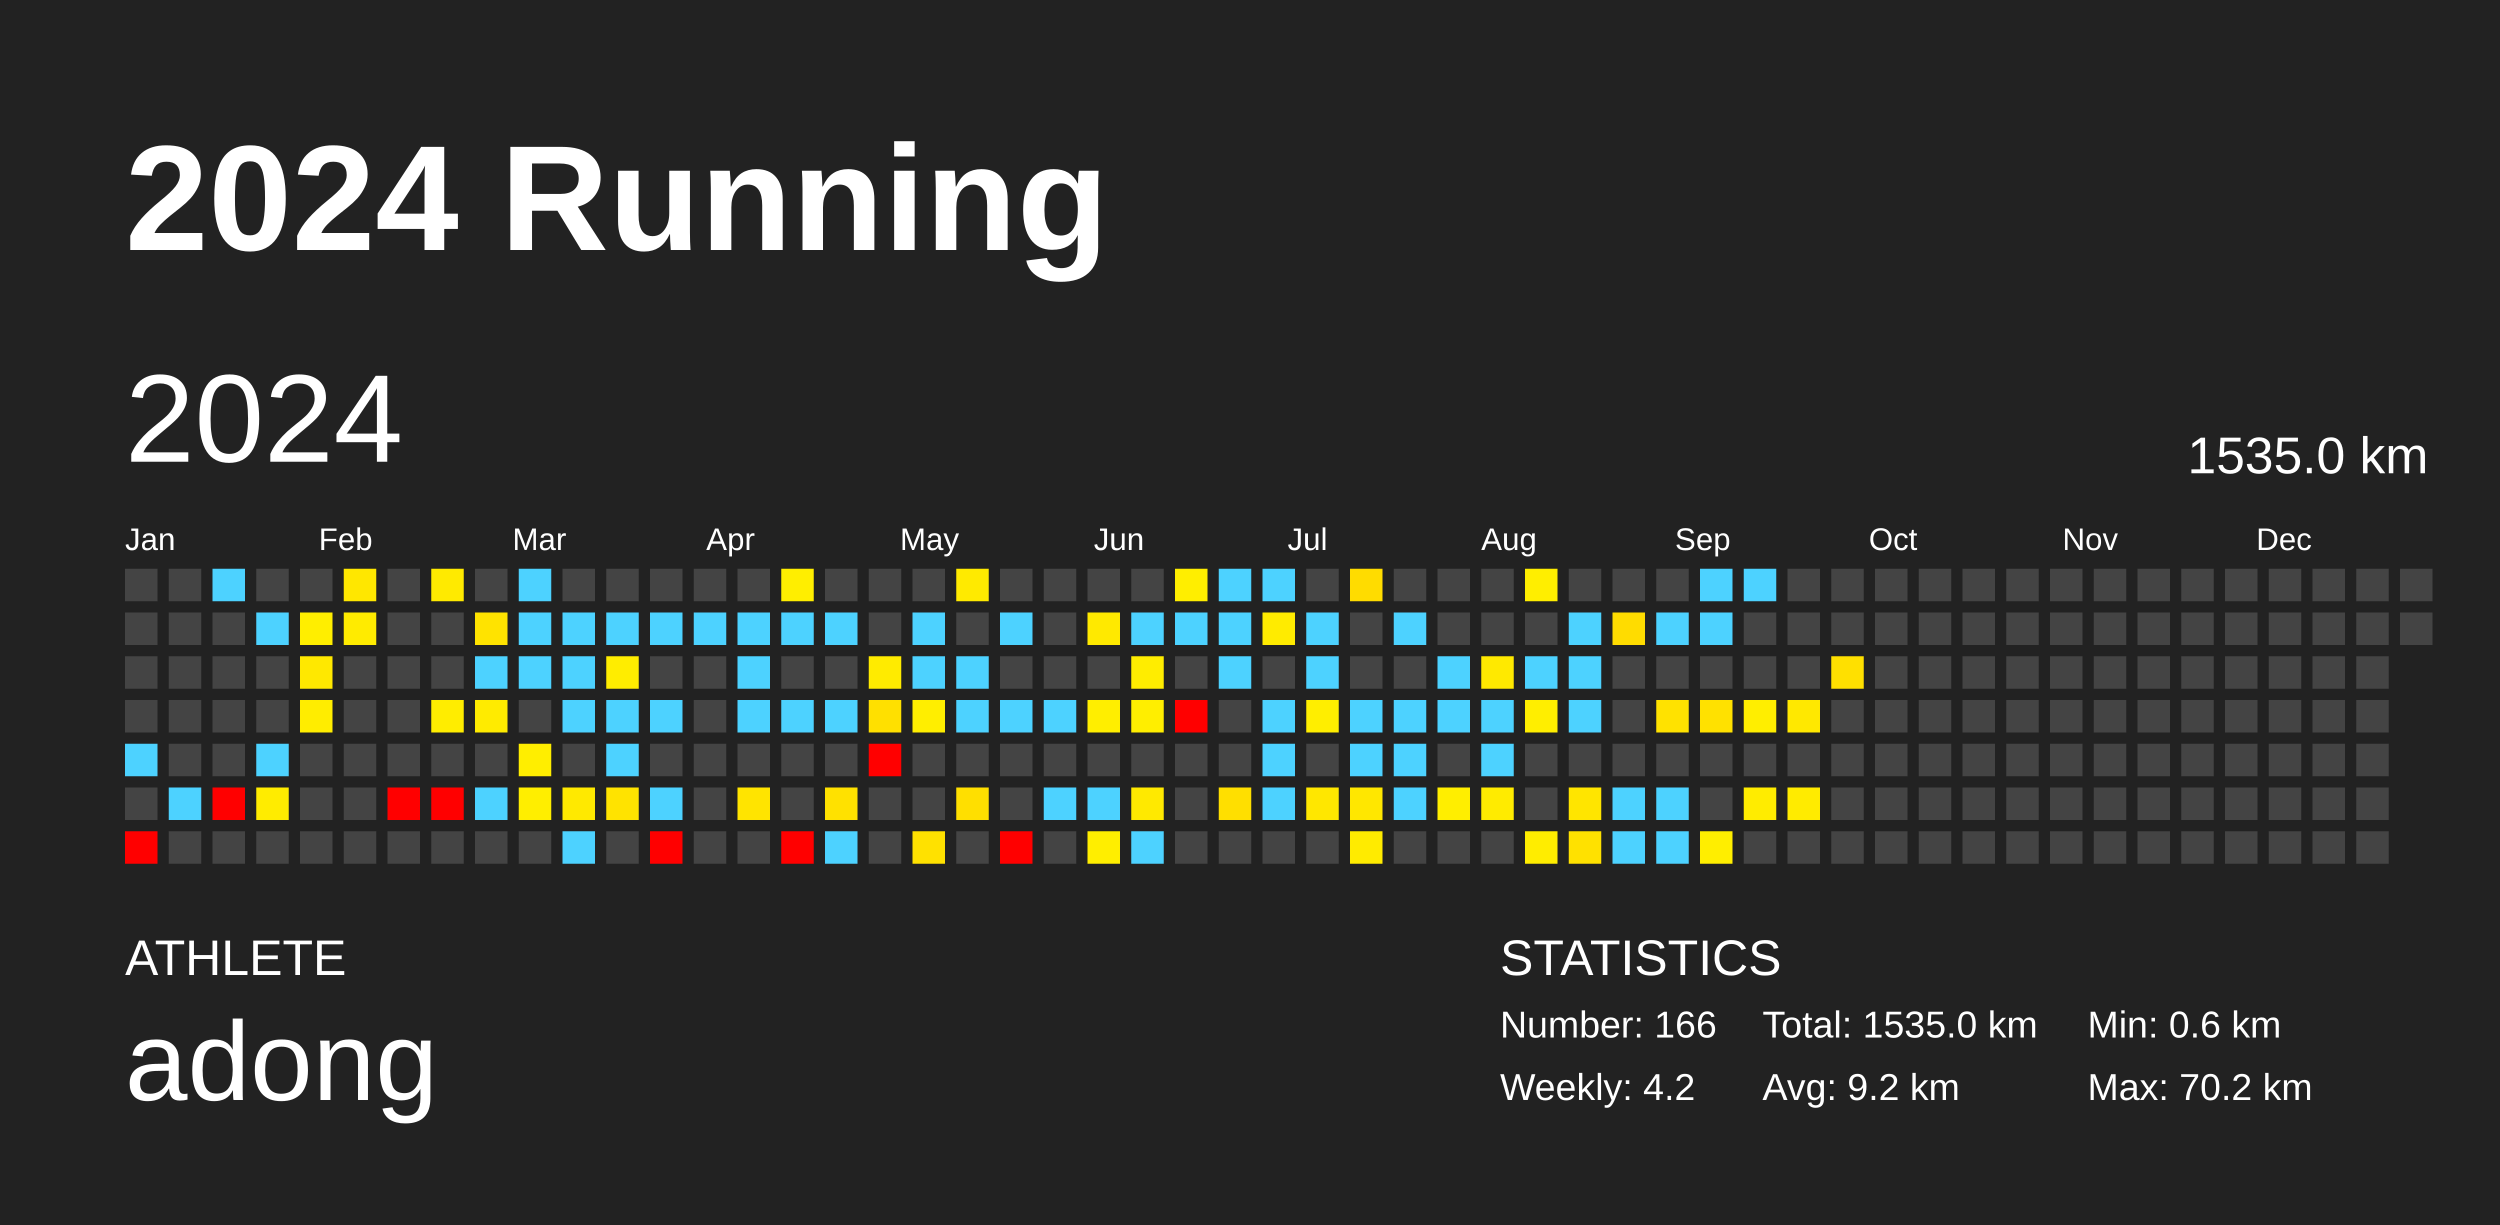
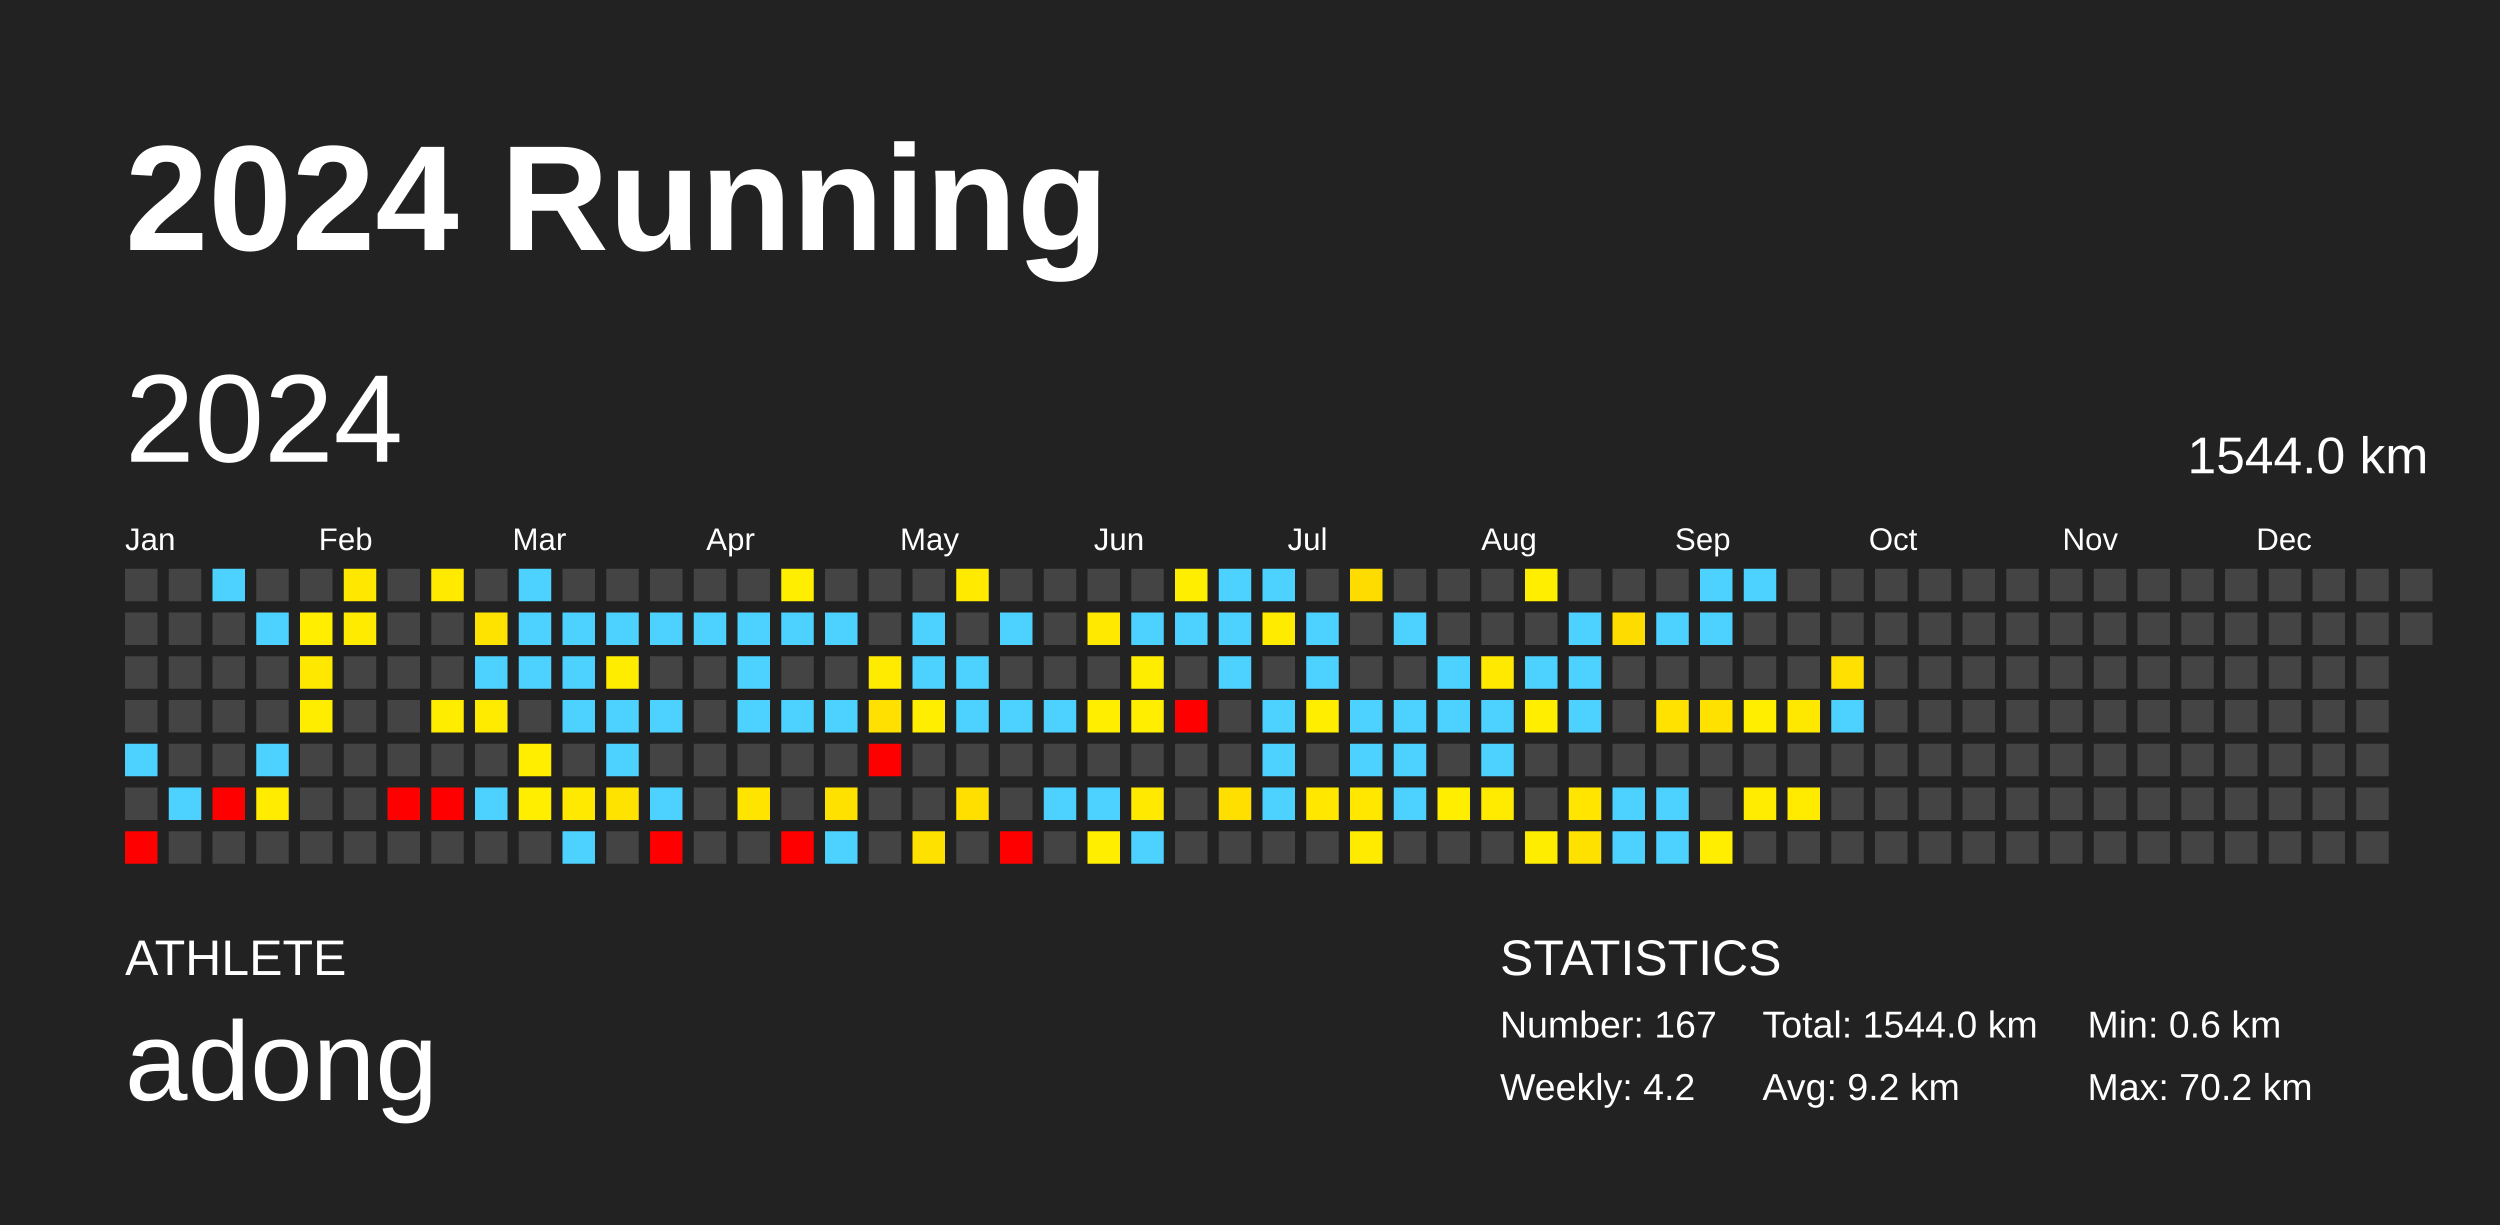
<svg xmlns="http://www.w3.org/2000/svg" baseProfile="full" height="98mm" version="1.1" viewBox="0,0,200,98" width="200mm">
  <defs />
  <rect fill="#222222" height="98" width="200" x="0" y="0" />
  <text fill="#FFFFFF" style="font-size:12px; font-family:Arial; font-weight:bold;" x="10" y="20">2024 Running</text>
  <text fill="#FFFFFF" style="font-size:4px; font-family:Arial" x="10" y="78">ATHLETE</text>
  <text fill="#FFFFFF" style="font-size:9px; font-family:Arial" x="10" y="88">adong</text>
  <text fill="#FFFFFF" style="font-size:4px; font-family:Arial" x="120" y="78">STATISTICS</text>
-   <text fill="#FFFFFF" style="font-size:3px; font-family:Arial" x="120" y="83">Number: 166</text>
+   <text fill="#FFFFFF" style="font-size:3px; font-family:Arial" x="120" y="83">Number: 167</text>
  <text fill="#FFFFFF" style="font-size:3px; font-family:Arial" x="120" y="88">Weekly: 4.2</text>
-   <text fill="#FFFFFF" style="font-size:3px; font-family:Arial" x="141" y="83">Total: 1535.0 km</text>
+   <text fill="#FFFFFF" style="font-size:3px; font-family:Arial" x="141" y="83">Total: 1544.0 km</text>
  <text fill="#FFFFFF" style="font-size:3px; font-family:Arial" x="141" y="88">Avg: 9.2 km</text>
  <text fill="#FFFFFF" style="font-size:3px; font-family:Arial" x="167" y="83">Min: 0.6 km</text>
  <text fill="#FFFFFF" style="font-size:3px; font-family:Arial" x="167" y="88">Max: 70.2 km</text>
  <text dominant-baseline="hanging" fill="#FFFFFF" style="font-size:10.0px; font-family:Arial;" x="10" y="30">2024</text>
-   <text dominant-baseline="hanging" fill="#FFFFFF" style="font-size:4.125px; font-family:Arial;" x="175" y="35">1535.0 km</text>
+   <text dominant-baseline="hanging" fill="#FFFFFF" style="font-size:4.125px; font-family:Arial;" x="175" y="35">1544.0 km</text>
  <text fill="#FFFFFF" style="font-size:2.5px; font-family:Arial" x="10.0" y="44">Jan</text>
  <text fill="#FFFFFF" style="font-size:2.5px; font-family:Arial" x="25.5" y="44">Feb</text>
  <text fill="#FFFFFF" style="font-size:2.5px; font-family:Arial" x="41.0" y="44">Mar</text>
  <text fill="#FFFFFF" style="font-size:2.5px; font-family:Arial" x="56.5" y="44">Apr</text>
  <text fill="#FFFFFF" style="font-size:2.5px; font-family:Arial" x="72.0" y="44">May</text>
  <text fill="#FFFFFF" style="font-size:2.5px; font-family:Arial" x="87.5" y="44">Jun</text>
  <text fill="#FFFFFF" style="font-size:2.5px; font-family:Arial" x="103.0" y="44">Jul</text>
  <text fill="#FFFFFF" style="font-size:2.5px; font-family:Arial" x="118.5" y="44">Aug</text>
  <text fill="#FFFFFF" style="font-size:2.5px; font-family:Arial" x="134.0" y="44">Sep</text>
  <text fill="#FFFFFF" style="font-size:2.5px; font-family:Arial" x="149.5" y="44">Oct</text>
  <text fill="#FFFFFF" style="font-size:2.5px; font-family:Arial" x="165.0" y="44">Nov</text>
  <text fill="#FFFFFF" style="font-size:2.5px; font-family:Arial" x="180.5" y="44">Dec</text>
  <rect fill="#444444" height="2.6" width="2.6" x="10.0" y="45.5" />
  <rect fill="#444444" height="2.6" width="2.6" x="10.0" y="49.0" />
  <rect fill="#444444" height="2.6" width="2.6" x="10.0" y="52.5" />
  <rect fill="#444444" height="2.6" width="2.6" x="10.0" y="56.0" />
  <rect fill="#4dd2ff" height="2.6" width="2.6" x="10.0" y="59.5" />
  <rect fill="#444444" height="2.6" width="2.6" x="10.0" y="63.0" />
  <rect fill="red" height="2.6" width="2.6" x="10.0" y="66.5" />
  <rect fill="#444444" height="2.6" width="2.6" x="13.5" y="45.5" />
  <rect fill="#444444" height="2.6" width="2.6" x="13.5" y="49.0" />
  <rect fill="#444444" height="2.6" width="2.6" x="13.5" y="52.5" />
  <rect fill="#444444" height="2.6" width="2.6" x="13.5" y="56.0" />
  <rect fill="#444444" height="2.6" width="2.6" x="13.5" y="59.5" />
  <rect fill="#4dd2ff" height="2.6" width="2.6" x="13.5" y="63.0" />
  <rect fill="#444444" height="2.6" width="2.6" x="13.5" y="66.5" />
  <rect fill="#4dd2ff" height="2.6" width="2.6" x="17.0" y="45.5" />
  <rect fill="#444444" height="2.6" width="2.6" x="17.0" y="49.0" />
  <rect fill="#444444" height="2.6" width="2.6" x="17.0" y="52.5" />
  <rect fill="#444444" height="2.6" width="2.6" x="17.0" y="56.0" />
  <rect fill="#444444" height="2.6" width="2.6" x="17.0" y="59.5" />
  <rect fill="red" height="2.6" width="2.6" x="17.0" y="63.0" />
  <rect fill="#444444" height="2.6" width="2.6" x="17.0" y="66.5" />
  <rect fill="#444444" height="2.6" width="2.6" x="20.5" y="45.5" />
  <rect fill="#4dd2ff" height="2.6" width="2.6" x="20.5" y="49.0" />
  <rect fill="#444444" height="2.6" width="2.6" x="20.5" y="52.5" />
  <rect fill="#444444" height="2.6" width="2.6" x="20.5" y="56.0" />
  <rect fill="#4dd2ff" height="2.6" width="2.6" x="20.5" y="59.5" />
  <rect fill="#ffec00" height="2.6" width="2.6" x="20.5" y="63.0" />
  <rect fill="#444444" height="2.6" width="2.6" x="20.5" y="66.5" />
  <rect fill="#444444" height="2.6" width="2.6" x="24.0" y="45.5" />
  <rect fill="#ffee00" height="2.6" width="2.6" x="24.0" y="49.0" />
  <rect fill="#ffe800" height="2.6" width="2.6" x="24.0" y="52.5" />
  <rect fill="#ffed00" height="2.6" width="2.6" x="24.0" y="56.0" />
  <rect fill="#444444" height="2.6" width="2.6" x="24.0" y="59.5" />
  <rect fill="#444444" height="2.6" width="2.6" x="24.0" y="63.0" />
  <rect fill="#444444" height="2.6" width="2.6" x="24.0" y="66.5" />
  <rect fill="#ffe700" height="2.6" width="2.6" x="27.5" y="45.5" />
  <rect fill="#ffeb00" height="2.6" width="2.6" x="27.5" y="49.0" />
  <rect fill="#444444" height="2.6" width="2.6" x="27.5" y="52.5" />
  <rect fill="#444444" height="2.6" width="2.6" x="27.5" y="56.0" />
  <rect fill="#444444" height="2.6" width="2.6" x="27.5" y="59.5" />
  <rect fill="#444444" height="2.6" width="2.6" x="27.5" y="63.0" />
  <rect fill="#444444" height="2.6" width="2.6" x="27.5" y="66.5" />
  <rect fill="#444444" height="2.6" width="2.6" x="31.0" y="45.5" />
  <rect fill="#444444" height="2.6" width="2.6" x="31.0" y="49.0" />
  <rect fill="#444444" height="2.6" width="2.6" x="31.0" y="52.5" />
  <rect fill="#444444" height="2.6" width="2.6" x="31.0" y="56.0" />
  <rect fill="#444444" height="2.6" width="2.6" x="31.0" y="59.5" />
  <rect fill="red" height="2.6" width="2.6" x="31.0" y="63.0" />
  <rect fill="#444444" height="2.6" width="2.6" x="31.0" y="66.5" />
  <rect fill="#ffea00" height="2.6" width="2.6" x="34.5" y="45.5" />
  <rect fill="#444444" height="2.6" width="2.6" x="34.5" y="49.0" />
  <rect fill="#444444" height="2.6" width="2.6" x="34.5" y="52.5" />
  <rect fill="#ffed00" height="2.6" width="2.6" x="34.5" y="56.0" />
  <rect fill="#444444" height="2.6" width="2.6" x="34.5" y="59.5" />
  <rect fill="red" height="2.6" width="2.6" x="34.5" y="63.0" />
  <rect fill="#444444" height="2.6" width="2.6" x="34.5" y="66.5" />
  <rect fill="#444444" height="2.6" width="2.6" x="38.0" y="45.5" />
  <rect fill="#ffe300" height="2.6" width="2.6" x="38.0" y="49.0" />
  <rect fill="#4dd2ff" height="2.6" width="2.6" x="38.0" y="52.5" />
  <rect fill="#ffeb00" height="2.6" width="2.6" x="38.0" y="56.0" />
  <rect fill="#444444" height="2.6" width="2.6" x="38.0" y="59.5" />
  <rect fill="#4dd2ff" height="2.6" width="2.6" x="38.0" y="63.0" />
  <rect fill="#444444" height="2.6" width="2.6" x="38.0" y="66.5" />
  <rect fill="#4dd2ff" height="2.6" width="2.6" x="41.5" y="45.5" />
  <rect fill="#4dd2ff" height="2.6" width="2.6" x="41.5" y="49.0" />
  <rect fill="#4dd2ff" height="2.6" width="2.6" x="41.5" y="52.5" />
  <rect fill="#444444" height="2.6" width="2.6" x="41.5" y="56.0" />
  <rect fill="#ffee00" height="2.6" width="2.6" x="41.5" y="59.5" />
  <rect fill="#ffee00" height="2.6" width="2.6" x="41.5" y="63.0" />
  <rect fill="#444444" height="2.6" width="2.6" x="41.5" y="66.5" />
  <rect fill="#444444" height="2.6" width="2.6" x="45.0" y="45.5" />
  <rect fill="#4dd2ff" height="2.6" width="2.6" x="45.0" y="49.0" />
  <rect fill="#4dd2ff" height="2.6" width="2.6" x="45.0" y="52.5" />
  <rect fill="#4dd2ff" height="2.6" width="2.6" x="45.0" y="56.0" />
  <rect fill="#444444" height="2.6" width="2.6" x="45.0" y="59.5" />
  <rect fill="#ffe900" height="2.6" width="2.6" x="45.0" y="63.0" />
  <rect fill="#4dd2ff" height="2.6" width="2.6" x="45.0" y="66.5" />
  <rect fill="#444444" height="2.6" width="2.6" x="48.5" y="45.5" />
  <rect fill="#4dd2ff" height="2.6" width="2.6" x="48.5" y="49.0" />
  <rect fill="#ffed00" height="2.6" width="2.6" x="48.5" y="52.5" />
  <rect fill="#4dd2ff" height="2.6" width="2.6" x="48.5" y="56.0" />
  <rect fill="#4dd2ff" height="2.6" width="2.6" x="48.5" y="59.5" />
  <rect fill="#ffe300" height="2.6" width="2.6" x="48.5" y="63.0" />
  <rect fill="#444444" height="2.6" width="2.6" x="48.5" y="66.5" />
  <rect fill="#444444" height="2.6" width="2.6" x="52.0" y="45.5" />
  <rect fill="#4dd2ff" height="2.6" width="2.6" x="52.0" y="49.0" />
  <rect fill="#444444" height="2.6" width="2.6" x="52.0" y="52.5" />
  <rect fill="#4dd2ff" height="2.6" width="2.6" x="52.0" y="56.0" />
  <rect fill="#444444" height="2.6" width="2.6" x="52.0" y="59.5" />
  <rect fill="#4dd2ff" height="2.6" width="2.6" x="52.0" y="63.0" />
  <rect fill="red" height="2.6" width="2.6" x="52.0" y="66.5" />
  <rect fill="#444444" height="2.6" width="2.6" x="55.5" y="45.5" />
  <rect fill="#4dd2ff" height="2.6" width="2.6" x="55.5" y="49.0" />
  <rect fill="#444444" height="2.6" width="2.6" x="55.5" y="52.5" />
  <rect fill="#444444" height="2.6" width="2.6" x="55.5" y="56.0" />
  <rect fill="#444444" height="2.6" width="2.6" x="55.5" y="59.5" />
  <rect fill="#444444" height="2.6" width="2.6" x="55.5" y="63.0" />
  <rect fill="#444444" height="2.6" width="2.6" x="55.5" y="66.5" />
  <rect fill="#444444" height="2.6" width="2.6" x="59.0" y="45.5" />
  <rect fill="#4dd2ff" height="2.6" width="2.6" x="59.0" y="49.0" />
  <rect fill="#4dd2ff" height="2.6" width="2.6" x="59.0" y="52.5" />
  <rect fill="#4dd2ff" height="2.6" width="2.6" x="59.0" y="56.0" />
  <rect fill="#444444" height="2.6" width="2.6" x="59.0" y="59.5" />
  <rect fill="#ffe400" height="2.6" width="2.6" x="59.0" y="63.0" />
  <rect fill="#444444" height="2.6" width="2.6" x="59.0" y="66.5" />
  <rect fill="#ffee00" height="2.6" width="2.6" x="62.5" y="45.5" />
  <rect fill="#4dd2ff" height="2.6" width="2.6" x="62.5" y="49.0" />
  <rect fill="#444444" height="2.6" width="2.6" x="62.5" y="52.5" />
  <rect fill="#4dd2ff" height="2.6" width="2.6" x="62.5" y="56.0" />
  <rect fill="#444444" height="2.6" width="2.6" x="62.5" y="59.5" />
  <rect fill="#444444" height="2.6" width="2.6" x="62.5" y="63.0" />
  <rect fill="red" height="2.6" width="2.6" x="62.5" y="66.5" />
  <rect fill="#444444" height="2.6" width="2.6" x="66.0" y="45.5" />
  <rect fill="#4dd2ff" height="2.6" width="2.6" x="66.0" y="49.0" />
  <rect fill="#444444" height="2.6" width="2.6" x="66.0" y="52.5" />
  <rect fill="#4dd2ff" height="2.6" width="2.6" x="66.0" y="56.0" />
  <rect fill="#444444" height="2.6" width="2.6" x="66.0" y="59.5" />
  <rect fill="#ffe100" height="2.6" width="2.6" x="66.0" y="63.0" />
  <rect fill="#4dd2ff" height="2.6" width="2.6" x="66.0" y="66.5" />
  <rect fill="#444444" height="2.6" width="2.6" x="69.5" y="45.5" />
  <rect fill="#444444" height="2.6" width="2.6" x="69.5" y="49.0" />
  <rect fill="#ffeb00" height="2.6" width="2.6" x="69.5" y="52.5" />
  <rect fill="#ffe000" height="2.6" width="2.6" x="69.5" y="56.0" />
  <rect fill="red" height="2.6" width="2.6" x="69.5" y="59.5" />
  <rect fill="#444444" height="2.6" width="2.6" x="69.5" y="63.0" />
  <rect fill="#444444" height="2.6" width="2.6" x="69.5" y="66.5" />
  <rect fill="#444444" height="2.6" width="2.6" x="73.0" y="45.5" />
  <rect fill="#4dd2ff" height="2.6" width="2.6" x="73.0" y="49.0" />
  <rect fill="#4dd2ff" height="2.6" width="2.6" x="73.0" y="52.5" />
  <rect fill="#ffee00" height="2.6" width="2.6" x="73.0" y="56.0" />
  <rect fill="#444444" height="2.6" width="2.6" x="73.0" y="59.5" />
  <rect fill="#444444" height="2.6" width="2.6" x="73.0" y="63.0" />
  <rect fill="#ffe100" height="2.6" width="2.6" x="73.0" y="66.5" />
  <rect fill="#ffea00" height="2.6" width="2.6" x="76.5" y="45.5" />
  <rect fill="#444444" height="2.6" width="2.6" x="76.5" y="49.0" />
  <rect fill="#4dd2ff" height="2.6" width="2.6" x="76.5" y="52.5" />
  <rect fill="#4dd2ff" height="2.6" width="2.6" x="76.5" y="56.0" />
  <rect fill="#444444" height="2.6" width="2.6" x="76.5" y="59.5" />
  <rect fill="#ffdf00" height="2.6" width="2.6" x="76.5" y="63.0" />
  <rect fill="#444444" height="2.6" width="2.6" x="76.5" y="66.5" />
  <rect fill="#444444" height="2.6" width="2.6" x="80.0" y="45.5" />
  <rect fill="#4dd2ff" height="2.6" width="2.6" x="80.0" y="49.0" />
  <rect fill="#444444" height="2.6" width="2.6" x="80.0" y="52.5" />
  <rect fill="#4dd2ff" height="2.6" width="2.6" x="80.0" y="56.0" />
  <rect fill="#444444" height="2.6" width="2.6" x="80.0" y="59.5" />
  <rect fill="#444444" height="2.6" width="2.6" x="80.0" y="63.0" />
  <rect fill="red" height="2.6" width="2.6" x="80.0" y="66.5" />
  <rect fill="#444444" height="2.6" width="2.6" x="83.5" y="45.5" />
  <rect fill="#444444" height="2.6" width="2.6" x="83.5" y="49.0" />
  <rect fill="#444444" height="2.6" width="2.6" x="83.5" y="52.5" />
  <rect fill="#4dd2ff" height="2.6" width="2.6" x="83.5" y="56.0" />
  <rect fill="#444444" height="2.6" width="2.6" x="83.5" y="59.5" />
  <rect fill="#4dd2ff" height="2.6" width="2.6" x="83.5" y="63.0" />
  <rect fill="#444444" height="2.6" width="2.6" x="83.5" y="66.5" />
  <rect fill="#444444" height="2.6" width="2.6" x="87.0" y="45.5" />
  <rect fill="#ffe900" height="2.6" width="2.6" x="87.0" y="49.0" />
  <rect fill="#444444" height="2.6" width="2.6" x="87.0" y="52.5" />
  <rect fill="#ffee00" height="2.6" width="2.6" x="87.0" y="56.0" />
  <rect fill="#444444" height="2.6" width="2.6" x="87.0" y="59.5" />
  <rect fill="#4dd2ff" height="2.6" width="2.6" x="87.0" y="63.0" />
  <rect fill="#ffee00" height="2.6" width="2.6" x="87.0" y="66.5" />
  <rect fill="#444444" height="2.6" width="2.6" x="90.5" y="45.5" />
  <rect fill="#4dd2ff" height="2.6" width="2.6" x="90.5" y="49.0" />
  <rect fill="#ffed00" height="2.6" width="2.6" x="90.5" y="52.5" />
  <rect fill="#ffee00" height="2.6" width="2.6" x="90.5" y="56.0" />
  <rect fill="#444444" height="2.6" width="2.6" x="90.5" y="59.5" />
  <rect fill="#ffe900" height="2.6" width="2.6" x="90.5" y="63.0" />
  <rect fill="#4dd2ff" height="2.6" width="2.6" x="90.5" y="66.5" />
  <rect fill="#ffee00" height="2.6" width="2.6" x="94.0" y="45.5" />
  <rect fill="#4dd2ff" height="2.6" width="2.6" x="94.0" y="49.0" />
  <rect fill="#444444" height="2.6" width="2.6" x="94.0" y="52.5" />
  <rect fill="red" height="2.6" width="2.6" x="94.0" y="56.0" />
  <rect fill="#444444" height="2.6" width="2.6" x="94.0" y="59.5" />
  <rect fill="#444444" height="2.6" width="2.6" x="94.0" y="63.0" />
  <rect fill="#444444" height="2.6" width="2.6" x="94.0" y="66.5" />
  <rect fill="#4dd2ff" height="2.6" width="2.6" x="97.5" y="45.5" />
  <rect fill="#4dd2ff" height="2.6" width="2.6" x="97.5" y="49.0" />
  <rect fill="#4dd2ff" height="2.6" width="2.6" x="97.5" y="52.5" />
  <rect fill="#444444" height="2.6" width="2.6" x="97.5" y="56.0" />
  <rect fill="#444444" height="2.6" width="2.6" x="97.5" y="59.5" />
  <rect fill="#ffdf00" height="2.6" width="2.6" x="97.5" y="63.0" />
  <rect fill="#444444" height="2.6" width="2.6" x="97.5" y="66.5" />
  <rect fill="#4dd2ff" height="2.6" width="2.6" x="101.0" y="45.5" />
  <rect fill="#ffeb00" height="2.6" width="2.6" x="101.0" y="49.0" />
  <rect fill="#444444" height="2.6" width="2.6" x="101.0" y="52.5" />
  <rect fill="#4dd2ff" height="2.6" width="2.6" x="101.0" y="56.0" />
  <rect fill="#4dd2ff" height="2.6" width="2.6" x="101.0" y="59.5" />
  <rect fill="#4dd2ff" height="2.6" width="2.6" x="101.0" y="63.0" />
  <rect fill="#444444" height="2.6" width="2.6" x="101.0" y="66.5" />
  <rect fill="#444444" height="2.6" width="2.6" x="104.5" y="45.5" />
  <rect fill="#4dd2ff" height="2.6" width="2.6" x="104.5" y="49.0" />
  <rect fill="#4dd2ff" height="2.6" width="2.6" x="104.5" y="52.5" />
  <rect fill="#ffee00" height="2.6" width="2.6" x="104.5" y="56.0" />
  <rect fill="#444444" height="2.6" width="2.6" x="104.5" y="59.5" />
  <rect fill="#ffe700" height="2.6" width="2.6" x="104.5" y="63.0" />
  <rect fill="#444444" height="2.6" width="2.6" x="104.5" y="66.5" />
  <rect fill="#ffdc00" height="2.6" width="2.6" x="108.0" y="45.5" />
  <rect fill="#444444" height="2.6" width="2.6" x="108.0" y="49.0" />
  <rect fill="#444444" height="2.6" width="2.6" x="108.0" y="52.5" />
  <rect fill="#4dd2ff" height="2.6" width="2.6" x="108.0" y="56.0" />
  <rect fill="#4dd2ff" height="2.6" width="2.6" x="108.0" y="59.5" />
  <rect fill="#ffe700" height="2.6" width="2.6" x="108.0" y="63.0" />
  <rect fill="#ffeb00" height="2.6" width="2.6" x="108.0" y="66.5" />
  <rect fill="#444444" height="2.6" width="2.6" x="111.5" y="45.5" />
  <rect fill="#4dd2ff" height="2.6" width="2.6" x="111.5" y="49.0" />
  <rect fill="#444444" height="2.6" width="2.6" x="111.5" y="52.5" />
  <rect fill="#4dd2ff" height="2.6" width="2.6" x="111.5" y="56.0" />
  <rect fill="#4dd2ff" height="2.6" width="2.6" x="111.5" y="59.5" />
  <rect fill="#4dd2ff" height="2.6" width="2.6" x="111.5" y="63.0" />
  <rect fill="#444444" height="2.6" width="2.6" x="111.5" y="66.5" />
  <rect fill="#444444" height="2.6" width="2.6" x="115.0" y="45.5" />
  <rect fill="#444444" height="2.6" width="2.6" x="115.0" y="49.0" />
  <rect fill="#4dd2ff" height="2.6" width="2.6" x="115.0" y="52.5" />
  <rect fill="#4dd2ff" height="2.6" width="2.6" x="115.0" y="56.0" />
  <rect fill="#444444" height="2.6" width="2.6" x="115.0" y="59.5" />
  <rect fill="#ffee00" height="2.6" width="2.6" x="115.0" y="63.0" />
  <rect fill="#444444" height="2.6" width="2.6" x="115.0" y="66.5" />
  <rect fill="#444444" height="2.6" width="2.6" x="118.5" y="45.5" />
  <rect fill="#444444" height="2.6" width="2.6" x="118.5" y="49.0" />
  <rect fill="#ffe900" height="2.6" width="2.6" x="118.5" y="52.5" />
  <rect fill="#4dd2ff" height="2.6" width="2.6" x="118.5" y="56.0" />
  <rect fill="#4dd2ff" height="2.6" width="2.6" x="118.5" y="59.5" />
  <rect fill="#ffeb00" height="2.6" width="2.6" x="118.5" y="63.0" />
  <rect fill="#444444" height="2.6" width="2.6" x="118.5" y="66.5" />
  <rect fill="#ffee00" height="2.6" width="2.6" x="122.0" y="45.5" />
  <rect fill="#444444" height="2.6" width="2.6" x="122.0" y="49.0" />
  <rect fill="#4dd2ff" height="2.6" width="2.6" x="122.0" y="52.5" />
  <rect fill="#ffee00" height="2.6" width="2.6" x="122.0" y="56.0" />
  <rect fill="#444444" height="2.6" width="2.6" x="122.0" y="59.5" />
  <rect fill="#444444" height="2.6" width="2.6" x="122.0" y="63.0" />
  <rect fill="#ffed00" height="2.6" width="2.6" x="122.0" y="66.5" />
  <rect fill="#444444" height="2.6" width="2.6" x="125.5" y="45.5" />
  <rect fill="#4dd2ff" height="2.6" width="2.6" x="125.5" y="49.0" />
  <rect fill="#4dd2ff" height="2.6" width="2.6" x="125.5" y="52.5" />
  <rect fill="#4dd2ff" height="2.6" width="2.6" x="125.5" y="56.0" />
  <rect fill="#444444" height="2.6" width="2.6" x="125.5" y="59.5" />
  <rect fill="#ffe500" height="2.6" width="2.6" x="125.5" y="63.0" />
  <rect fill="#ffe100" height="2.6" width="2.6" x="125.5" y="66.5" />
  <rect fill="#444444" height="2.6" width="2.6" x="129.0" y="45.5" />
  <rect fill="#ffdc00" height="2.6" width="2.6" x="129.0" y="49.0" />
  <rect fill="#444444" height="2.6" width="2.6" x="129.0" y="52.5" />
  <rect fill="#444444" height="2.6" width="2.6" x="129.0" y="56.0" />
  <rect fill="#444444" height="2.6" width="2.6" x="129.0" y="59.5" />
  <rect fill="#4dd2ff" height="2.6" width="2.6" x="129.0" y="63.0" />
  <rect fill="#4dd2ff" height="2.6" width="2.6" x="129.0" y="66.5" />
  <rect fill="#444444" height="2.6" width="2.6" x="132.5" y="45.5" />
  <rect fill="#4dd2ff" height="2.6" width="2.6" x="132.5" y="49.0" />
  <rect fill="#444444" height="2.6" width="2.6" x="132.5" y="52.5" />
  <rect fill="#ffe200" height="2.6" width="2.6" x="132.5" y="56.0" />
  <rect fill="#444444" height="2.6" width="2.6" x="132.5" y="59.5" />
  <rect fill="#4dd2ff" height="2.6" width="2.6" x="132.5" y="63.0" />
  <rect fill="#4dd2ff" height="2.6" width="2.6" x="132.5" y="66.5" />
  <rect fill="#4dd2ff" height="2.6" width="2.6" x="136.0" y="45.5" />
  <rect fill="#4dd2ff" height="2.6" width="2.6" x="136.0" y="49.0" />
  <rect fill="#444444" height="2.6" width="2.6" x="136.0" y="52.5" />
  <rect fill="#ffe100" height="2.6" width="2.6" x="136.0" y="56.0" />
  <rect fill="#444444" height="2.6" width="2.6" x="136.0" y="59.5" />
  <rect fill="#444444" height="2.6" width="2.6" x="136.0" y="63.0" />
  <rect fill="#ffee00" height="2.6" width="2.6" x="136.0" y="66.5" />
  <rect fill="#4dd2ff" height="2.6" width="2.6" x="139.5" y="45.5" />
  <rect fill="#444444" height="2.6" width="2.6" x="139.5" y="49.0" />
  <rect fill="#444444" height="2.6" width="2.6" x="139.5" y="52.5" />
  <rect fill="#ffee00" height="2.6" width="2.6" x="139.5" y="56.0" />
  <rect fill="#444444" height="2.6" width="2.6" x="139.5" y="59.5" />
  <rect fill="#ffec00" height="2.6" width="2.6" x="139.5" y="63.0" />
  <rect fill="#444444" height="2.6" width="2.6" x="139.5" y="66.5" />
  <rect fill="#444444" height="2.6" width="2.6" x="143.0" y="45.5" />
  <rect fill="#444444" height="2.6" width="2.6" x="143.0" y="49.0" />
  <rect fill="#444444" height="2.6" width="2.6" x="143.0" y="52.5" />
  <rect fill="#ffe800" height="2.6" width="2.6" x="143.0" y="56.0" />
  <rect fill="#444444" height="2.6" width="2.6" x="143.0" y="59.5" />
  <rect fill="#ffeb00" height="2.6" width="2.6" x="143.0" y="63.0" />
  <rect fill="#444444" height="2.6" width="2.6" x="143.0" y="66.5" />
  <rect fill="#444444" height="2.6" width="2.6" x="146.5" y="45.5" />
  <rect fill="#444444" height="2.6" width="2.6" x="146.5" y="49.0" />
  <rect fill="#ffe000" height="2.6" width="2.6" x="146.5" y="52.5" />
-   <rect fill="#444444" height="2.6" width="2.6" x="146.5" y="56.0" />
+   <rect fill="#4dd2ff" height="2.6" width="2.6" x="146.5" y="56.0" />
  <rect fill="#444444" height="2.6" width="2.6" x="146.5" y="59.5" />
  <rect fill="#444444" height="2.6" width="2.6" x="146.5" y="63.0" />
  <rect fill="#444444" height="2.6" width="2.6" x="146.5" y="66.5" />
  <rect fill="#444444" height="2.6" width="2.6" x="150.0" y="45.5" />
  <rect fill="#444444" height="2.6" width="2.6" x="150.0" y="49.0" />
  <rect fill="#444444" height="2.6" width="2.6" x="150.0" y="52.5" />
  <rect fill="#444444" height="2.6" width="2.6" x="150.0" y="56.0" />
  <rect fill="#444444" height="2.6" width="2.6" x="150.0" y="59.5" />
  <rect fill="#444444" height="2.6" width="2.6" x="150.0" y="63.0" />
  <rect fill="#444444" height="2.6" width="2.6" x="150.0" y="66.5" />
  <rect fill="#444444" height="2.6" width="2.6" x="153.5" y="45.5" />
  <rect fill="#444444" height="2.6" width="2.6" x="153.5" y="49.0" />
  <rect fill="#444444" height="2.6" width="2.6" x="153.5" y="52.5" />
  <rect fill="#444444" height="2.6" width="2.6" x="153.5" y="56.0" />
  <rect fill="#444444" height="2.6" width="2.6" x="153.5" y="59.5" />
  <rect fill="#444444" height="2.6" width="2.6" x="153.5" y="63.0" />
  <rect fill="#444444" height="2.6" width="2.6" x="153.5" y="66.5" />
  <rect fill="#444444" height="2.6" width="2.6" x="157.0" y="45.5" />
  <rect fill="#444444" height="2.6" width="2.6" x="157.0" y="49.0" />
  <rect fill="#444444" height="2.6" width="2.6" x="157.0" y="52.5" />
  <rect fill="#444444" height="2.6" width="2.6" x="157.0" y="56.0" />
  <rect fill="#444444" height="2.6" width="2.6" x="157.0" y="59.5" />
  <rect fill="#444444" height="2.6" width="2.6" x="157.0" y="63.0" />
  <rect fill="#444444" height="2.6" width="2.6" x="157.0" y="66.5" />
  <rect fill="#444444" height="2.6" width="2.6" x="160.5" y="45.5" />
  <rect fill="#444444" height="2.6" width="2.6" x="160.5" y="49.0" />
  <rect fill="#444444" height="2.6" width="2.6" x="160.5" y="52.5" />
  <rect fill="#444444" height="2.6" width="2.6" x="160.5" y="56.0" />
  <rect fill="#444444" height="2.6" width="2.6" x="160.5" y="59.5" />
  <rect fill="#444444" height="2.6" width="2.6" x="160.5" y="63.0" />
  <rect fill="#444444" height="2.6" width="2.6" x="160.5" y="66.5" />
  <rect fill="#444444" height="2.6" width="2.6" x="164.0" y="45.5" />
  <rect fill="#444444" height="2.6" width="2.6" x="164.0" y="49.0" />
  <rect fill="#444444" height="2.6" width="2.6" x="164.0" y="52.5" />
  <rect fill="#444444" height="2.6" width="2.6" x="164.0" y="56.0" />
  <rect fill="#444444" height="2.6" width="2.6" x="164.0" y="59.5" />
  <rect fill="#444444" height="2.6" width="2.6" x="164.0" y="63.0" />
  <rect fill="#444444" height="2.6" width="2.6" x="164.0" y="66.5" />
  <rect fill="#444444" height="2.6" width="2.6" x="167.5" y="45.5" />
  <rect fill="#444444" height="2.6" width="2.6" x="167.5" y="49.0" />
  <rect fill="#444444" height="2.6" width="2.6" x="167.5" y="52.5" />
  <rect fill="#444444" height="2.6" width="2.6" x="167.5" y="56.0" />
  <rect fill="#444444" height="2.6" width="2.6" x="167.5" y="59.5" />
  <rect fill="#444444" height="2.6" width="2.6" x="167.5" y="63.0" />
  <rect fill="#444444" height="2.6" width="2.6" x="167.5" y="66.5" />
  <rect fill="#444444" height="2.6" width="2.6" x="171.0" y="45.5" />
  <rect fill="#444444" height="2.6" width="2.6" x="171.0" y="49.0" />
  <rect fill="#444444" height="2.6" width="2.6" x="171.0" y="52.5" />
  <rect fill="#444444" height="2.6" width="2.6" x="171.0" y="56.0" />
  <rect fill="#444444" height="2.6" width="2.6" x="171.0" y="59.5" />
  <rect fill="#444444" height="2.6" width="2.6" x="171.0" y="63.0" />
  <rect fill="#444444" height="2.6" width="2.6" x="171.0" y="66.5" />
  <rect fill="#444444" height="2.6" width="2.6" x="174.5" y="45.5" />
  <rect fill="#444444" height="2.6" width="2.6" x="174.5" y="49.0" />
  <rect fill="#444444" height="2.6" width="2.6" x="174.5" y="52.5" />
  <rect fill="#444444" height="2.6" width="2.6" x="174.5" y="56.0" />
  <rect fill="#444444" height="2.6" width="2.6" x="174.5" y="59.5" />
  <rect fill="#444444" height="2.6" width="2.6" x="174.5" y="63.0" />
  <rect fill="#444444" height="2.6" width="2.6" x="174.5" y="66.5" />
  <rect fill="#444444" height="2.6" width="2.6" x="178.0" y="45.5" />
  <rect fill="#444444" height="2.6" width="2.6" x="178.0" y="49.0" />
  <rect fill="#444444" height="2.6" width="2.6" x="178.0" y="52.5" />
  <rect fill="#444444" height="2.6" width="2.6" x="178.0" y="56.0" />
  <rect fill="#444444" height="2.6" width="2.6" x="178.0" y="59.5" />
  <rect fill="#444444" height="2.6" width="2.6" x="178.0" y="63.0" />
  <rect fill="#444444" height="2.6" width="2.6" x="178.0" y="66.5" />
  <rect fill="#444444" height="2.6" width="2.6" x="181.5" y="45.5" />
  <rect fill="#444444" height="2.6" width="2.6" x="181.5" y="49.0" />
  <rect fill="#444444" height="2.6" width="2.6" x="181.5" y="52.5" />
  <rect fill="#444444" height="2.6" width="2.6" x="181.5" y="56.0" />
  <rect fill="#444444" height="2.6" width="2.6" x="181.5" y="59.5" />
  <rect fill="#444444" height="2.6" width="2.6" x="181.5" y="63.0" />
  <rect fill="#444444" height="2.6" width="2.6" x="181.5" y="66.5" />
  <rect fill="#444444" height="2.6" width="2.6" x="185.0" y="45.5" />
  <rect fill="#444444" height="2.6" width="2.6" x="185.0" y="49.0" />
  <rect fill="#444444" height="2.6" width="2.6" x="185.0" y="52.5" />
  <rect fill="#444444" height="2.6" width="2.6" x="185.0" y="56.0" />
  <rect fill="#444444" height="2.6" width="2.6" x="185.0" y="59.5" />
  <rect fill="#444444" height="2.6" width="2.6" x="185.0" y="63.0" />
  <rect fill="#444444" height="2.6" width="2.6" x="185.0" y="66.5" />
  <rect fill="#444444" height="2.6" width="2.6" x="188.5" y="45.5" />
  <rect fill="#444444" height="2.6" width="2.6" x="188.5" y="49.0" />
  <rect fill="#444444" height="2.6" width="2.6" x="188.5" y="52.5" />
  <rect fill="#444444" height="2.6" width="2.6" x="188.5" y="56.0" />
  <rect fill="#444444" height="2.6" width="2.6" x="188.5" y="59.5" />
  <rect fill="#444444" height="2.6" width="2.6" x="188.5" y="63.0" />
  <rect fill="#444444" height="2.6" width="2.6" x="188.5" y="66.5" />
  <rect fill="#444444" height="2.6" width="2.6" x="192.0" y="45.5" />
  <rect fill="#444444" height="2.6" width="2.6" x="192.0" y="49.0" />
</svg>
